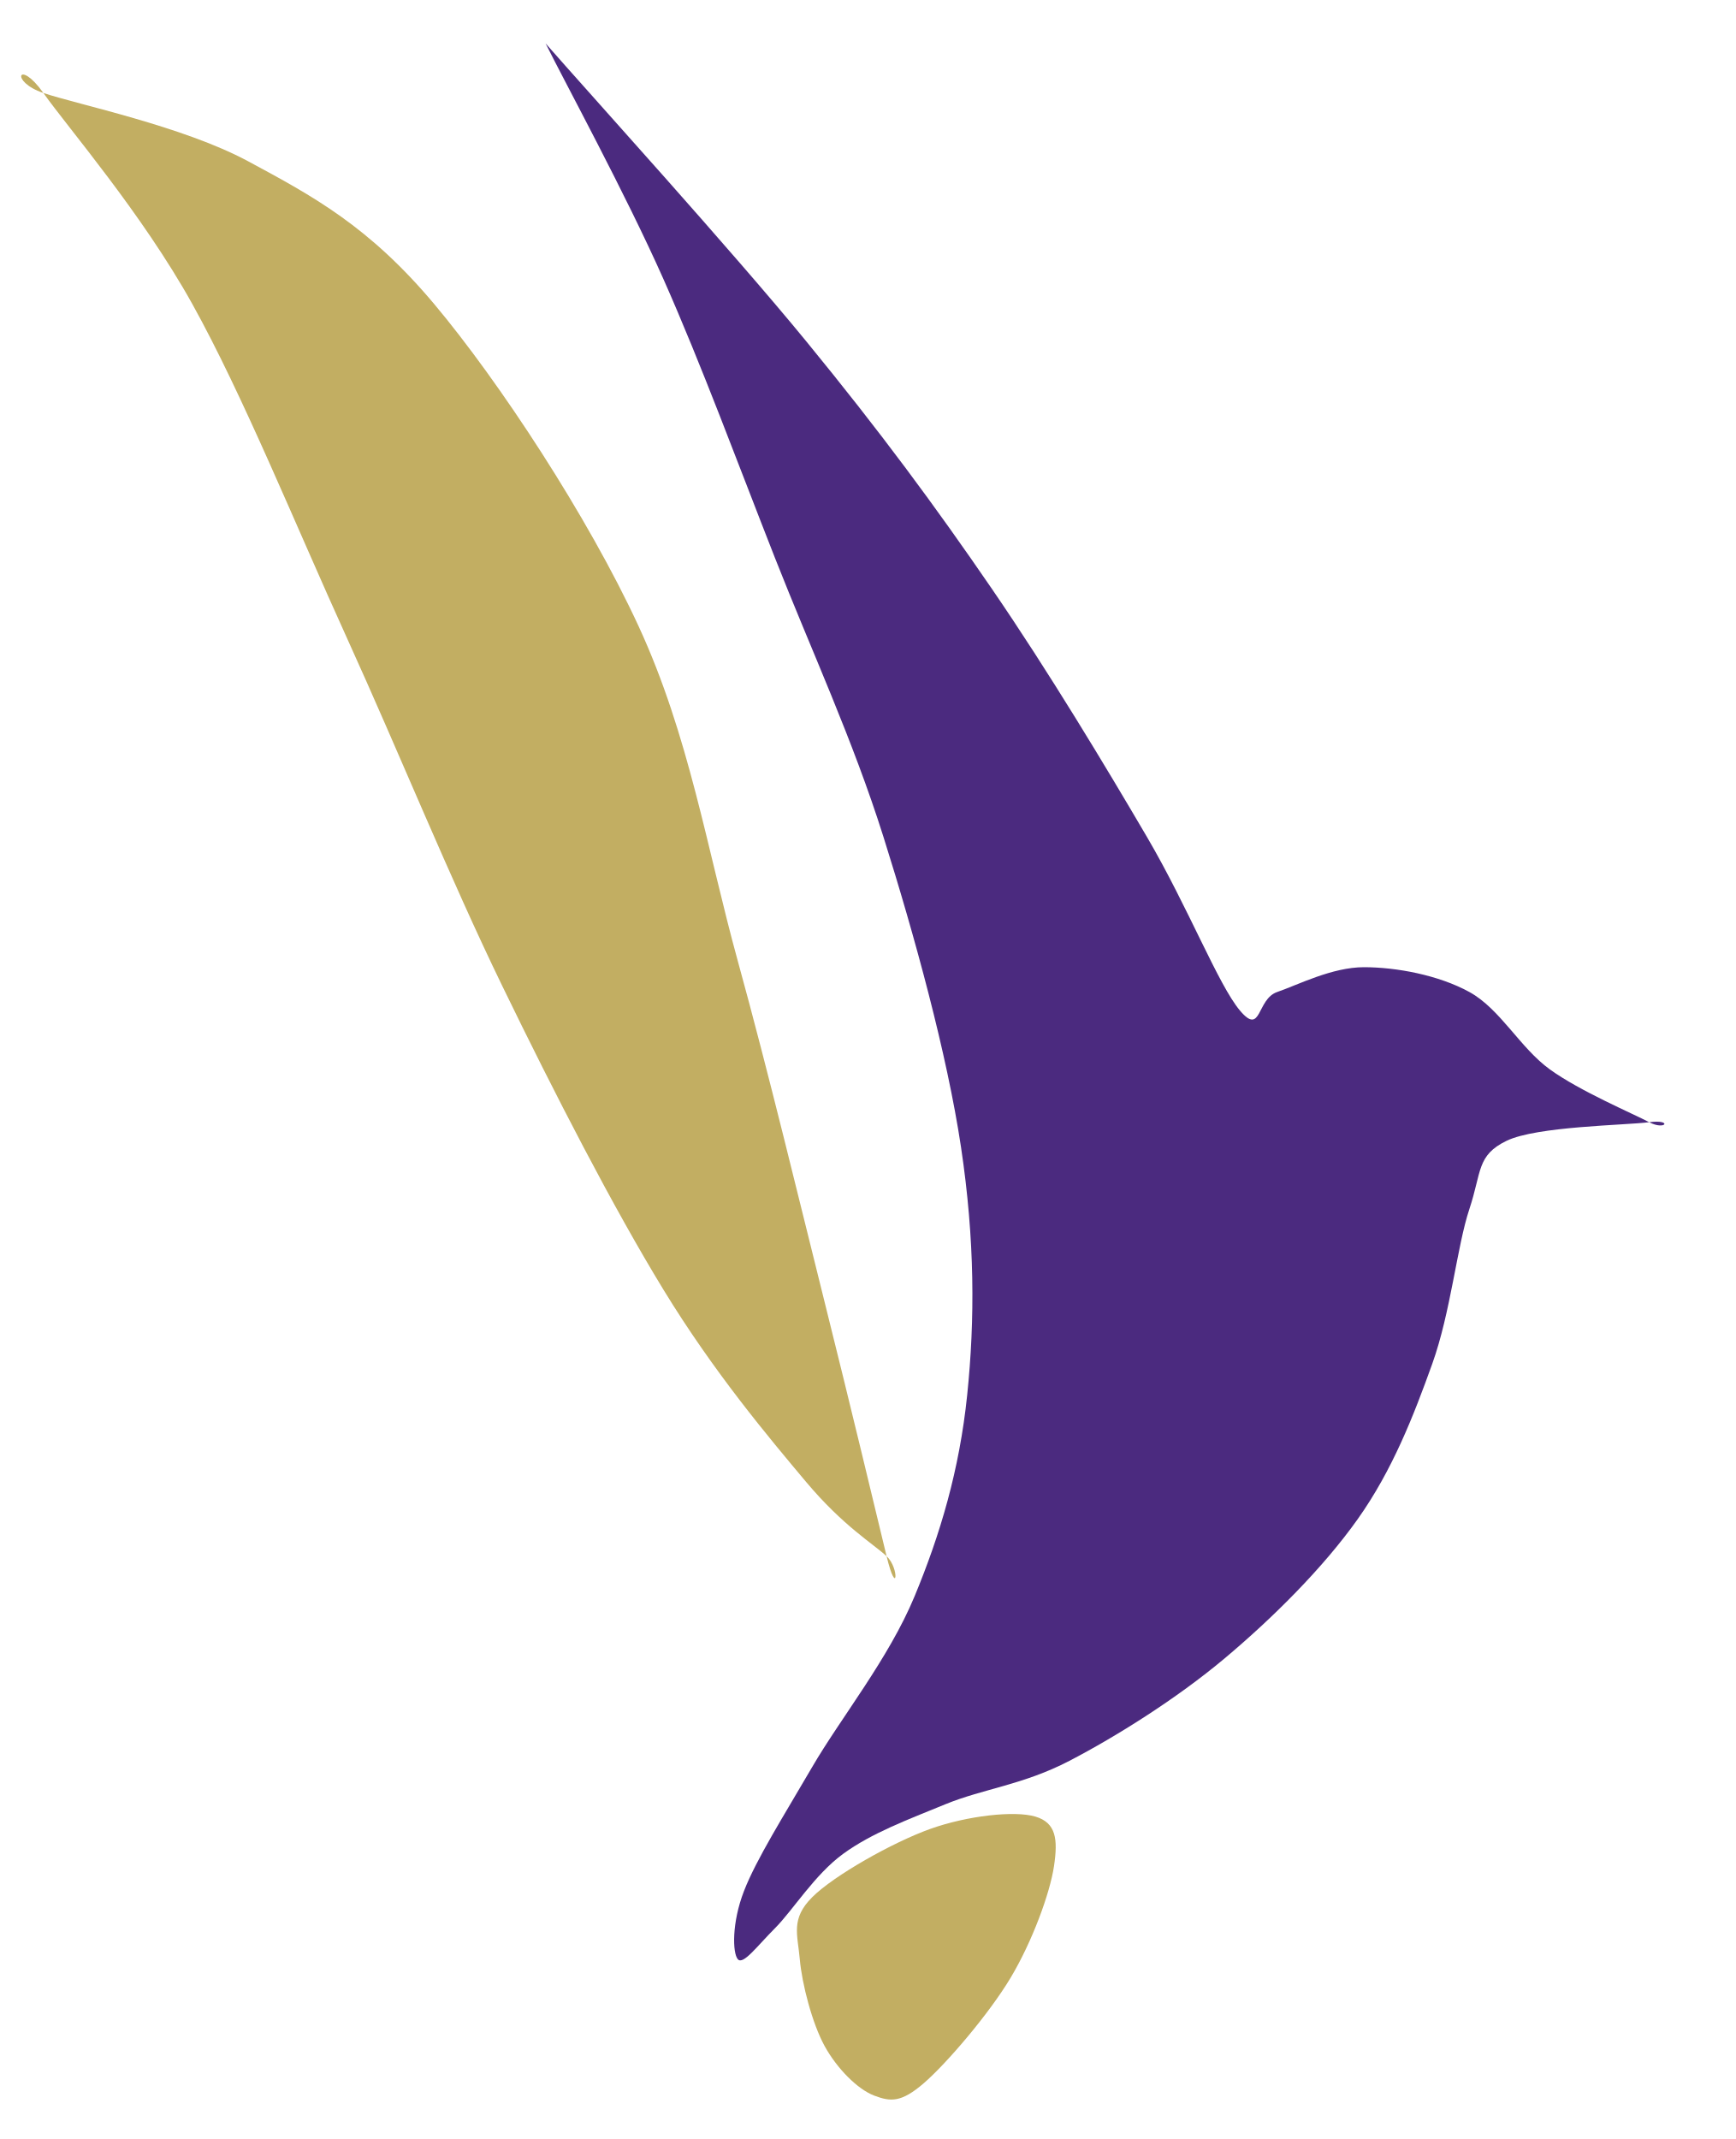
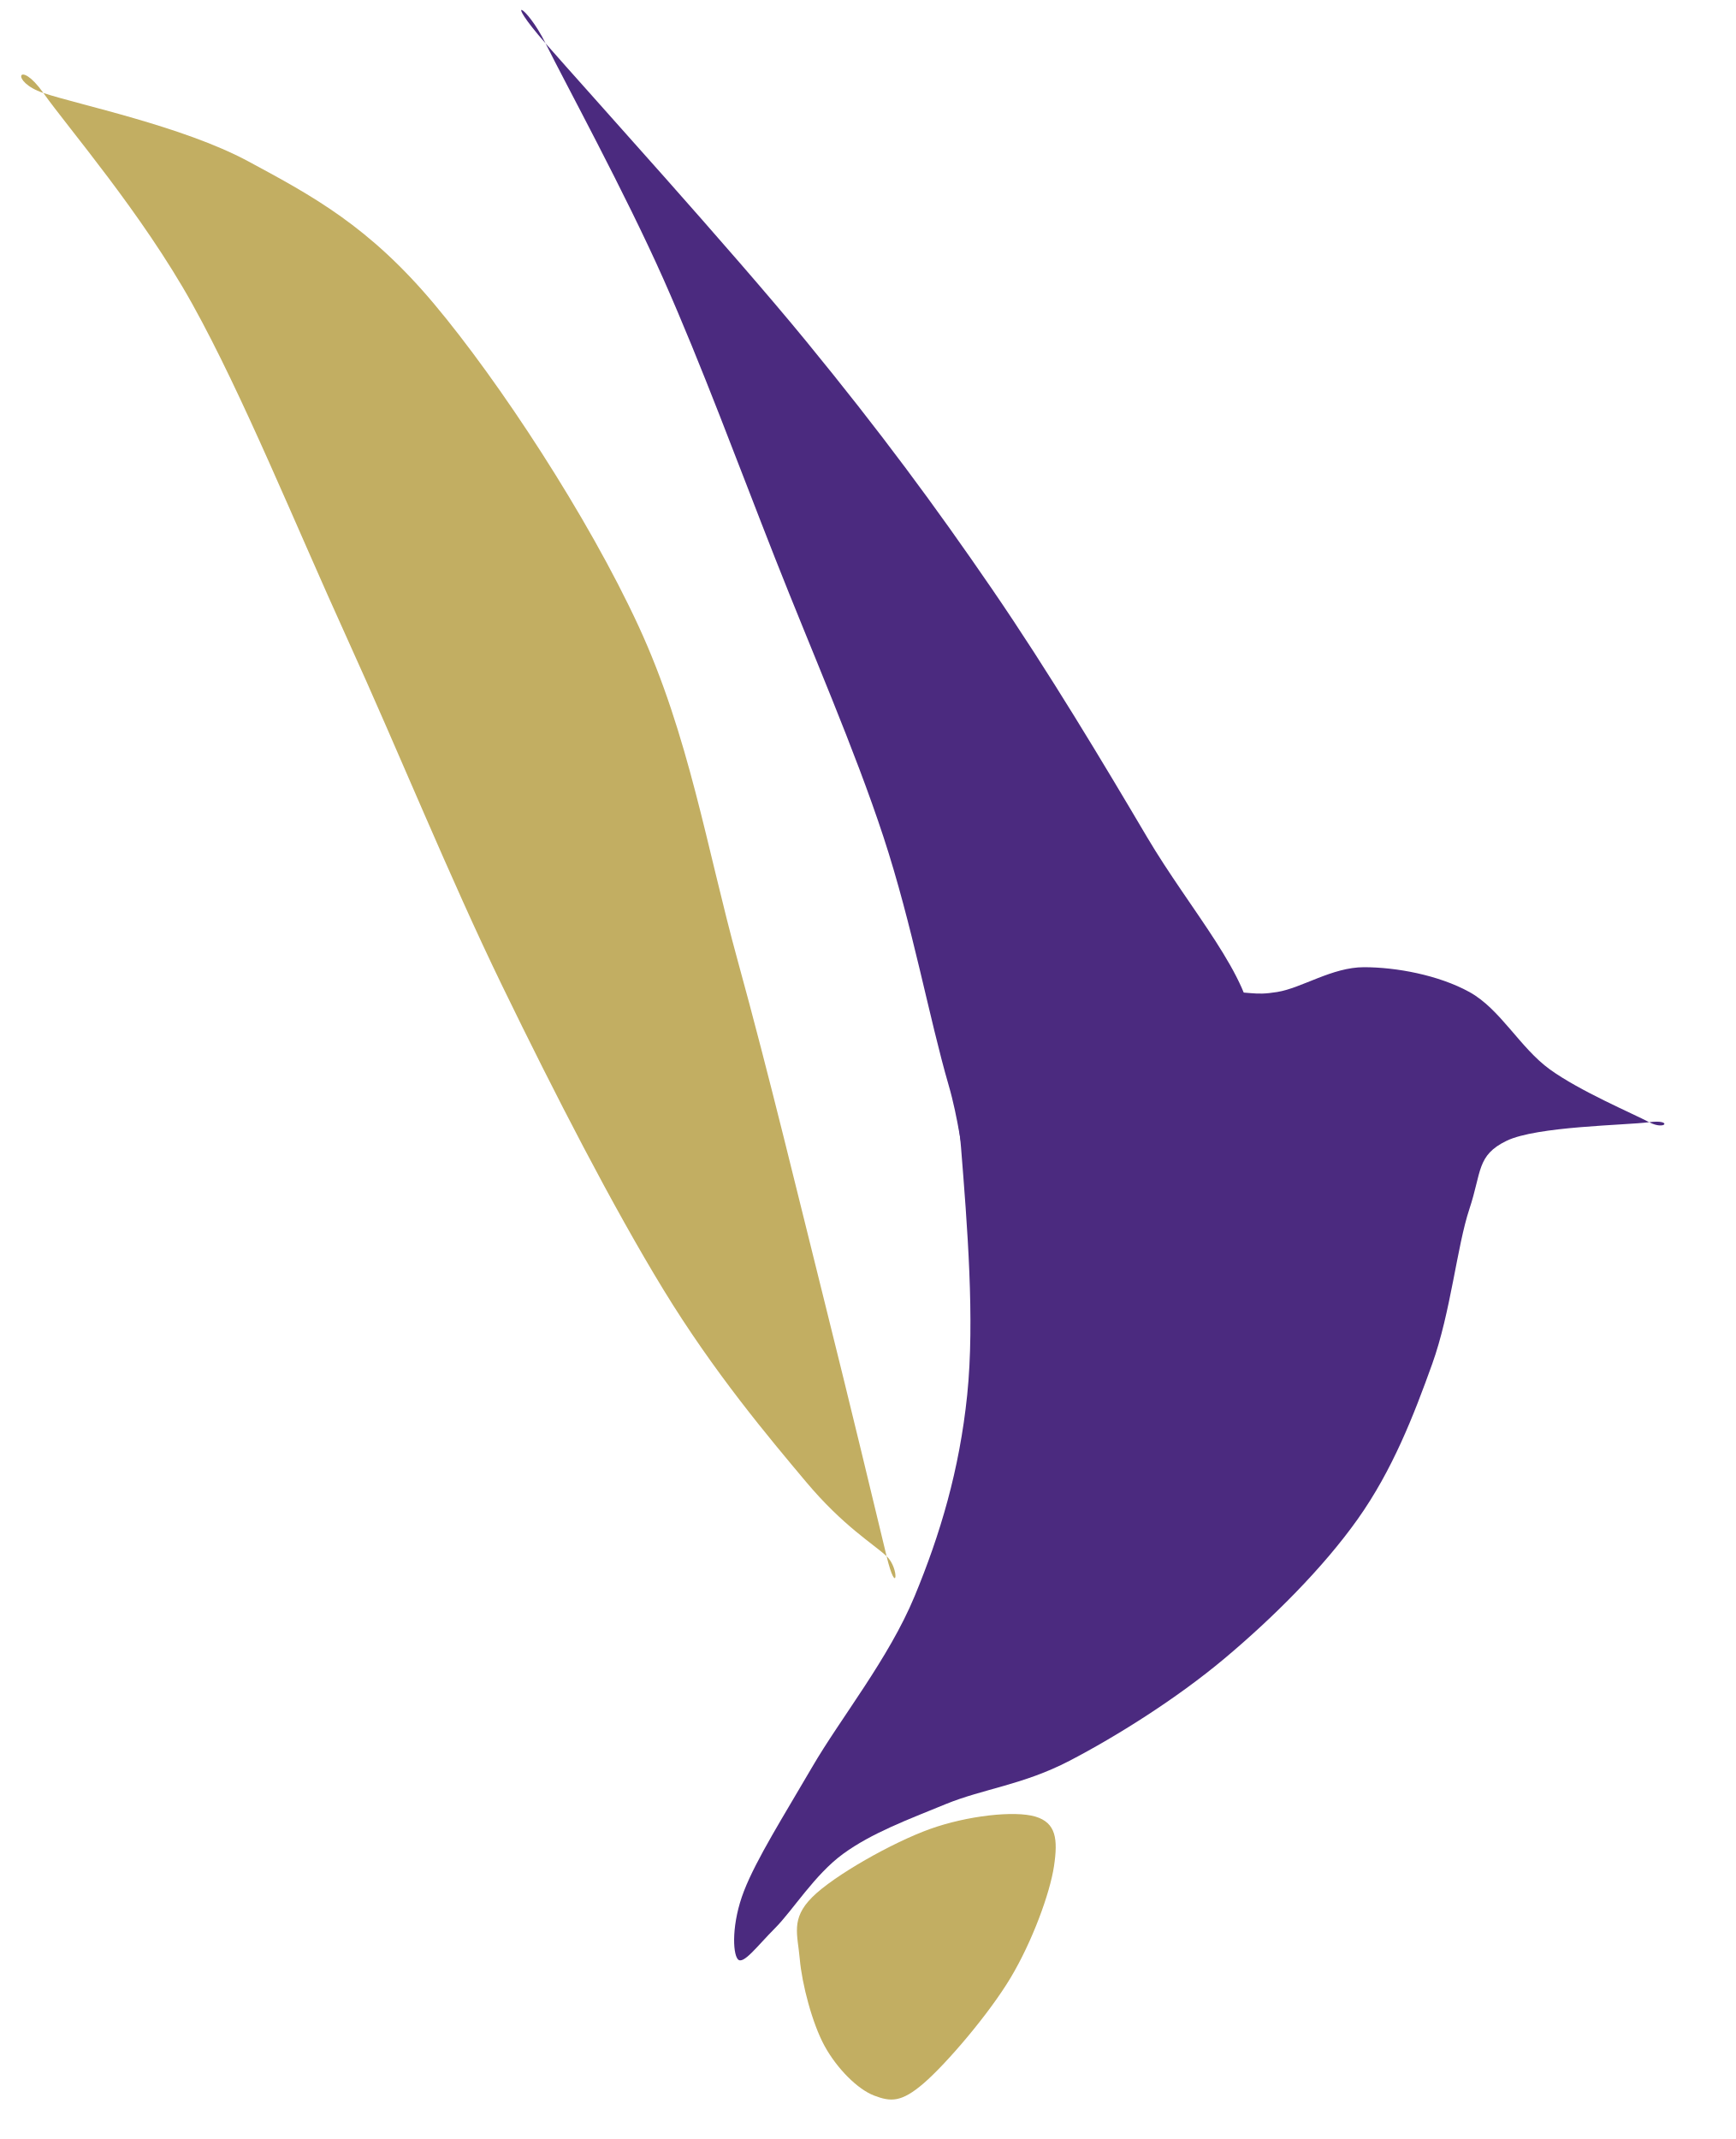
<svg xmlns="http://www.w3.org/2000/svg" viewBox="0 30 560 690" aria-hidden="true">
  <g class="sb-wing-back" fill="#C2AE62">
-     <path d="M14,60C3.0,56.3 6.0,48.7 14,60C22.0,71.3 45.7,98.7 62,128C78.3,157.3 95.3,199.3 112,236C128.7,272.7 145.0,313.0 162,348C179.0,383.0 197.7,419.3 214,446C230.3,472.7 248.0,493.7 260,508C272.0,522.3 281.7,528.0 286,532C290.3,536.0 289.3,545.7 286,532C282.7,518.3 274.0,482.0 266,450C258.0,418.0 248.0,376.3 238,340C228.0,303.7 222.3,267.3 206,232C189.7,196.7 161.0,153.0 140,128C119.0,103.0 101.0,93.3 80,82C59.0,70.7 25.0,63.7 14,60Z" />
+     <g class="sb-bw">
+       <path d="M14,60C3.0,56.3 6.0,48.7 14,60C22.0,71.3 45.7,98.7 62,128C78.3,157.3 95.3,199.3 112,236C128.7,272.7 145.0,313.0 162,348C179.0,383.0 197.7,419.3 214,446C230.3,472.7 248.0,493.7 260,508C272.0,522.3 281.7,528.0 286,532C290.3,536.0 289.3,545.7 286,532C282.7,518.3 274.0,482.0 266,450C258.0,418.0 248.0,376.3 238,340C228.0,303.7 222.3,267.3 206,232C189.7,196.7 161.0,153.0 140,128C119.0,103.0 101.0,93.3 80,82C59.0,70.7 25.0,63.7 14,60Z" />
+     </g>
  </g>
-   <g class="sb-tail" fill="#C2AE62">
-     <path d="M262,642C269.0,635.0 288.0,624.3 300,620C312.0,615.7 327.3,614.0 334,616C340.7,618.0 341.3,623.3 340,632C338.7,640.7 333.0,656.3 326,668C319.0,679.7 305.3,695.7 298,702C290.7,708.3 287.3,708.0 282,706C276.7,704.0 270.0,697.3 266,690C262.0,682.7 258.7,670.0 258,662C257.3,654.0 255.0,649.0 262,642Z" />
+   <g class="sb-tail">
+     <g class="sb-tl" fill="#C2AE62">
+       <path d="M262,642C269.0,635.0 288.0,624.3 300,620C312.0,615.7 327.3,614.0 334,616C340.7,618.0 341.3,623.3 340,632C338.7,640.7 333.0,656.3 326,668C319.0,679.7 305.3,695.7 298,702C290.7,708.3 287.3,708.0 282,706C276.7,704.0 270.0,697.3 266,690C262.0,682.7 258.7,670.0 258,662C257.3,654.0 255.0,649.0 262,642Z" />
+     </g>
  </g>
  <g class="sb-front" fill="#4B2A7F">
-     <path d="M176,44C176.0,44.0 169.7,31.3 176,44C182.3,56.7 201.7,92.3 214,120C226.3,147.7 238.2,180.0 250,210C261.8,240.0 275.0,268.3 285,300C295.0,331.7 305.5,370.0 310,400C314.5,430.0 314.5,455.8 312,480C309.5,504.2 303.3,525.0 295,545C286.7,565.0 271.2,584.2 262,600C252.8,615.8 244.0,629.7 240,640C236.0,650.3 236.3,660.0 238,662C239.7,664.0 244.3,657.7 250,652C255.7,646.3 262.8,634.7 272,628C281.2,621.3 292.8,617.0 305,612C317.2,607.0 330.0,605.8 345,598C360.0,590.2 379.5,578.0 395,565C410.5,552.0 426.8,535.8 438,520C449.2,504.2 456.0,486.7 462,470C468.0,453.3 470.0,432.0 474,420C478.0,408.0 476.3,402.7 486,398C495.7,393.3 524.3,393.0 532,392C539.7,391.0 537.3,394.8 532,392C526.7,389.2 509.7,382.0 500,375C490.3,368.0 484.0,355.5 474,350C464.0,344.5 450.3,342.0 440,342C429.7,342.0 418.7,347.7 412,350C405.3,352.3 407.0,364.3 400,356C393.0,347.7 383.3,322.7 370,300C356.7,277.3 338.3,246.7 320,220C301.7,193.3 284.0,169.3 260,140C236.0,110.7 190.0,60.0 176,44C162.0,28.0 176.0,44.0 176,44Z" />
+     <path d="M300,330C295.0,338.0 308.0,375.0 310,400C312.0,425.0 314.5,455.8 312,480C309.5,504.2 303.3,525.0 295,545C286.7,565.0 271.2,584.2 262,600C252.8,615.8 244.0,629.7 240,640C236.0,650.3 236.3,660.0 238,662C239.7,664.0 244.3,657.7 250,652C255.7,646.3 262.8,634.7 272,628C281.2,621.3 292.8,617.0 305,612C317.2,607.0 330.0,605.8 345,598C360.0,590.2 379.5,578.0 395,565C410.5,552.0 426.8,535.8 438,520C449.2,504.2 456.0,486.7 462,470C468.0,453.3 470.0,432.0 474,420C478.0,408.0 476.3,402.7 486,398C495.7,393.3 524.3,393.0 532,392C539.7,391.0 537.3,394.8 532,392C526.7,389.2 509.7,382.0 500,375C490.3,368.0 484.0,355.5 474,350C464.0,344.5 450.3,342.0 440,342C429.7,342.0 420.0,348.7 412,350C404.0,351.3 404.0,349.7 392,350C380.0,350.3 355.3,355.3 340,352C324.7,348.7 305.0,322.0 300,330Z" />
+     <g class="sb-fw">
+       <path d="M176,44C162.0,28.0 169.7,31.3 176,44C182.3,56.7 201.7,92.3 214,120C226.3,147.7 238.2,180.0 250,210C261.8,240.0 275.7,271.7 285,300C294.3,328.3 299.8,358.7 306,380C312.2,401.3 311.0,424.7 322,428C333.0,431.3 358.3,411.0 372,400C385.7,389.0 404.3,378.7 404,362C403.7,345.3 384.0,323.7 370,300C356.0,276.3 338.3,246.7 320,220C301.7,193.3 284.0,169.3 260,140C236.0,110.7 190.0,60.0 176,44Z" />
+     </g>
  </g>
</svg>
